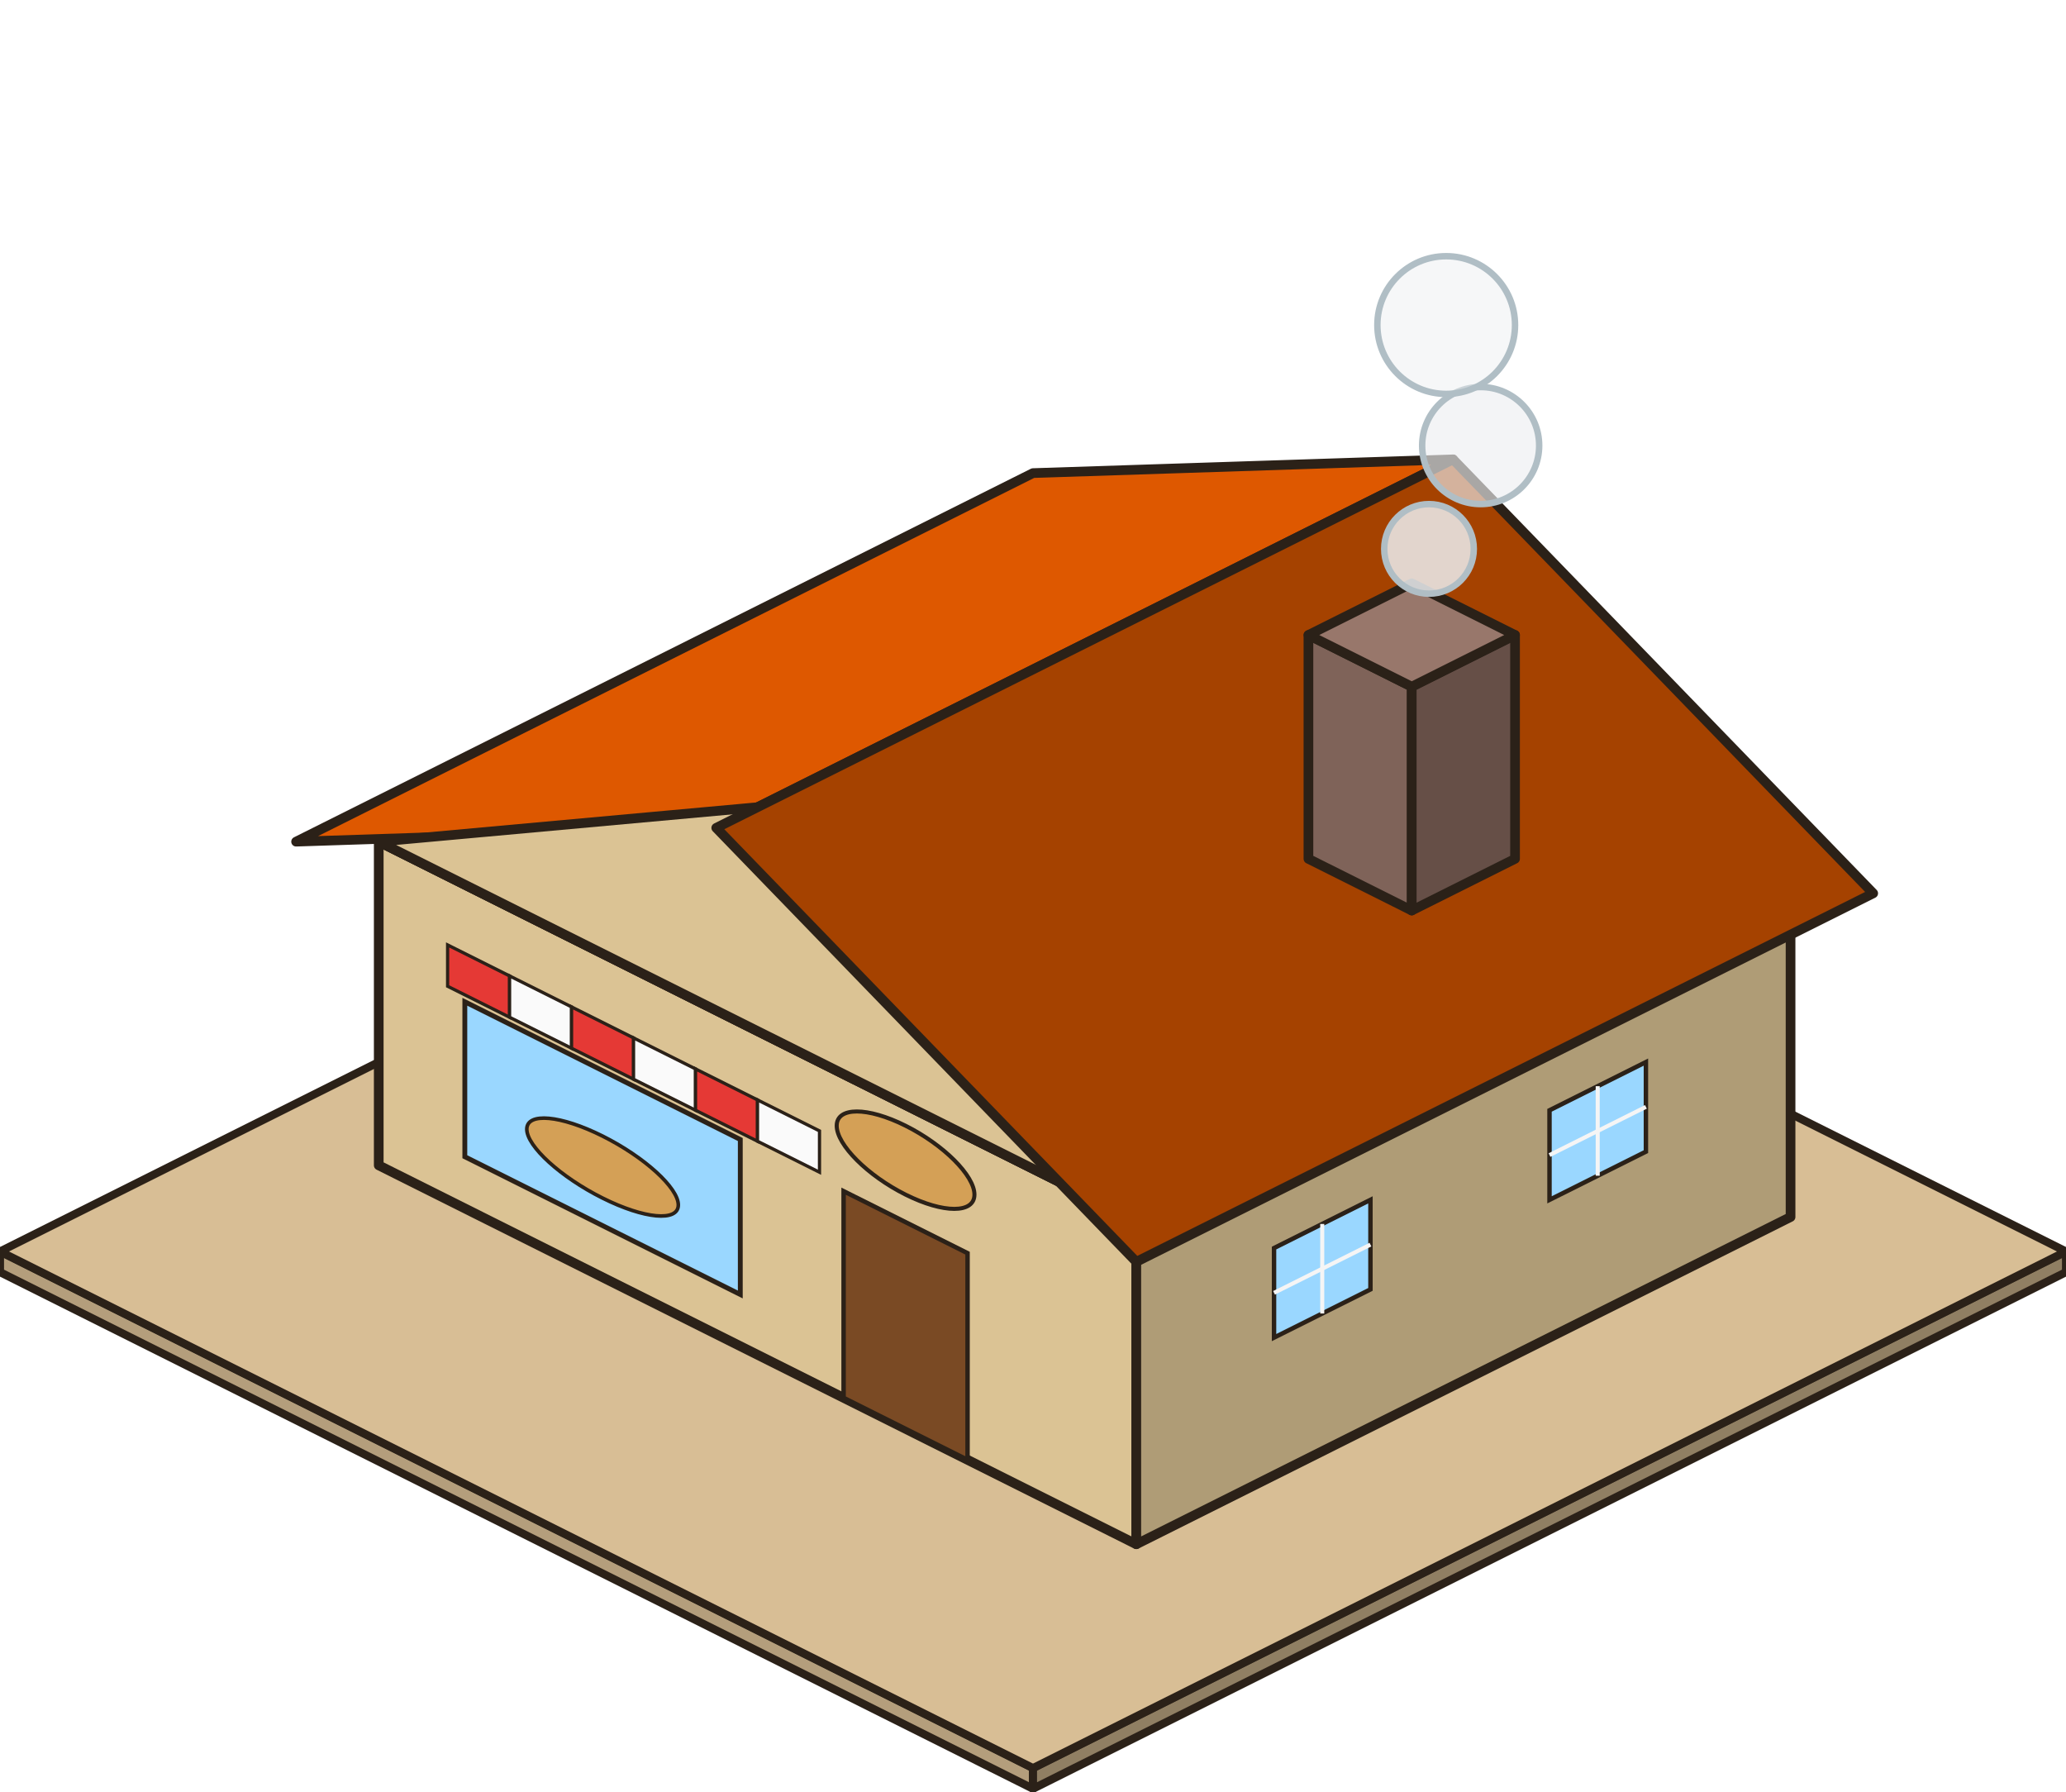
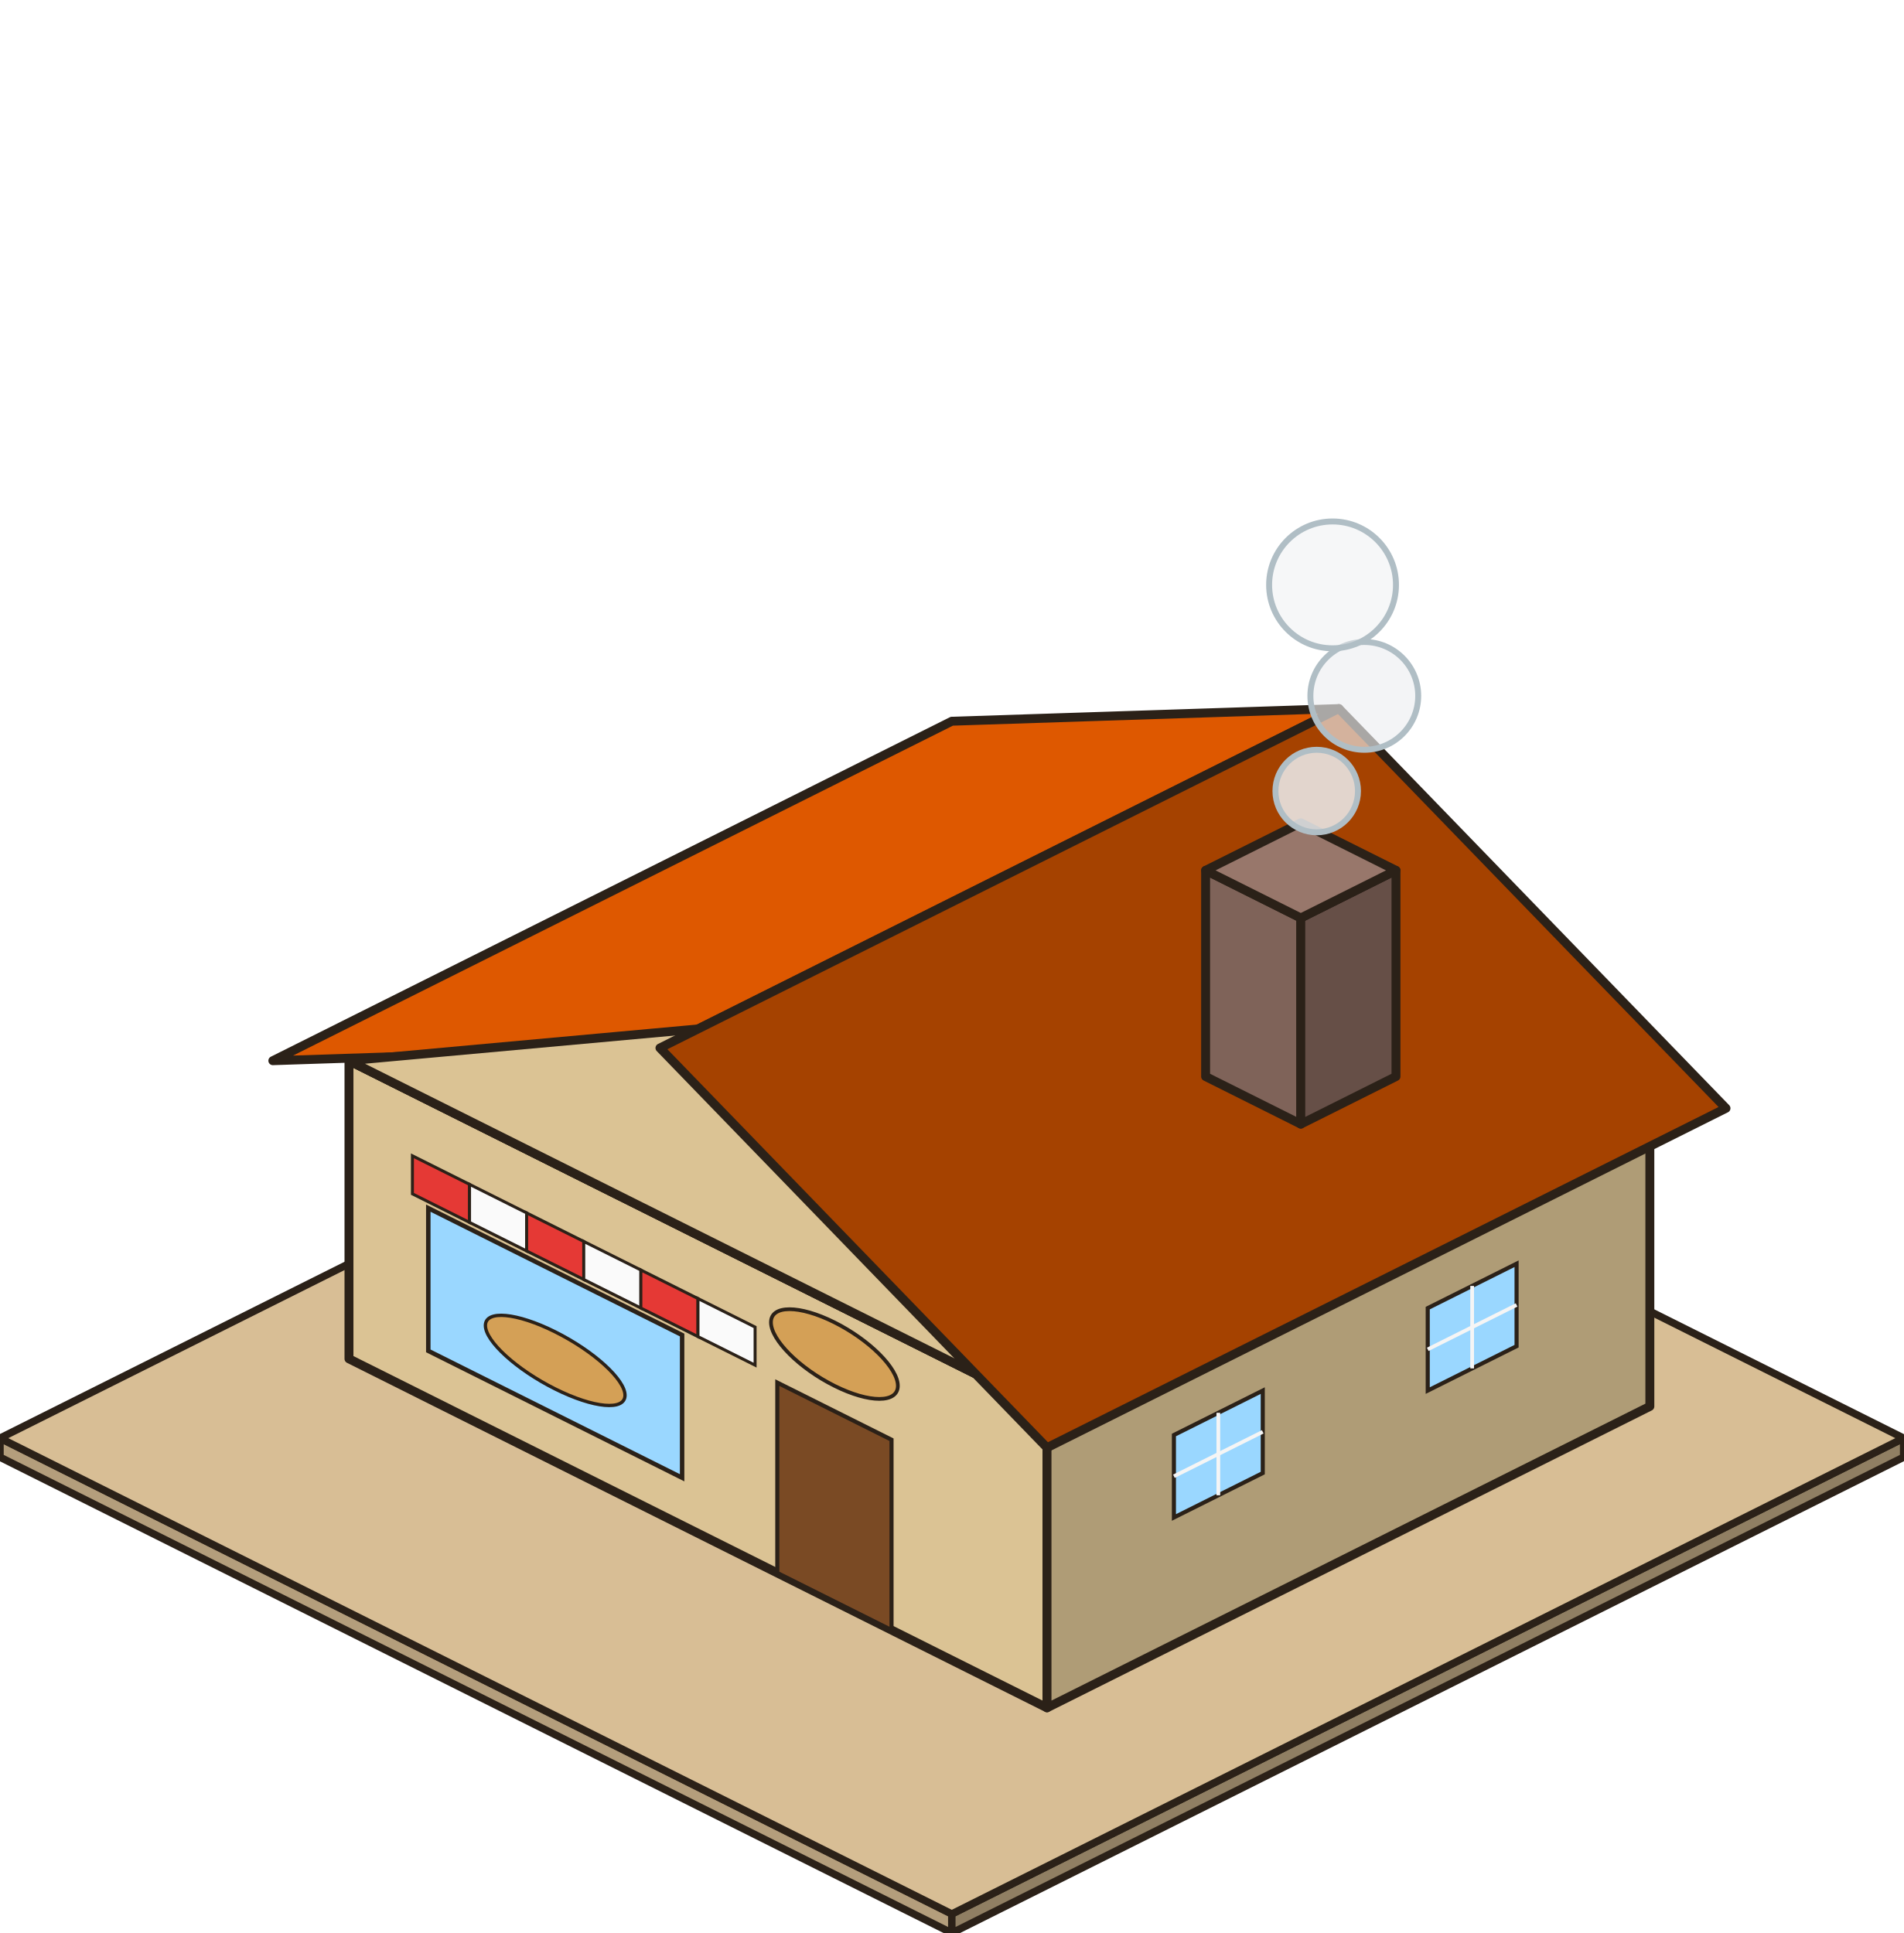
- <svg xmlns="http://www.w3.org/2000/svg" viewBox="0 0 256 222" width="512" height="444">
-   <polygon points="0.00,157.60 128.00,221.60 128.00,219.04 0.00,155.04" fill="#b49e7c" stroke="#2b2118" stroke-width="1.0" stroke-linejoin="round" />
-   <polygon points="128.00,221.60 256.00,157.60 256.00,155.04 128.00,219.04" fill="#907f63" stroke="#2b2118" stroke-width="1.0" stroke-linejoin="round" />
-   <polygon points="128.00,91.04 256.00,155.04 128.00,219.04 0.00,155.04" fill="#d8be95" stroke="#2b2118" stroke-width="1.0" stroke-linejoin="round" />
-   <polygon points="46.93,144.37 140.80,191.31 140.80,151.20 46.93,104.27" fill="#dbc394" stroke="#2b2118" stroke-width="1.2" stroke-linejoin="round" />
-   <polygon points="140.80,191.31 221.87,150.77 221.87,110.67 140.80,151.20" fill="#af9c76" stroke="#2b2118" stroke-width="1.2" stroke-linejoin="round" />
-   <polygon points="128.00,63.73 221.87,110.67 140.80,151.20 46.93,104.27" fill="#ffeab1" stroke="#2b2118" stroke-width="1.2" stroke-linejoin="round" />
-   <g transform="matrix(42.667,21.333,0.000,-42.667,46.93,144.37)">
+ <svg xmlns="http://www.w3.org/2000/svg" viewBox="0 0 256 260" width="512" height="520">
+   <polygon points="0.00,196.00 128.00,260.00 128.00,257.44 0.00,193.44" fill="#b49e7c" stroke="#2b2118" stroke-width="1" stroke-linejoin="round" />
+   <polygon points="128.00,260.00 256.00,196.00 256.00,193.44 128.00,257.44" fill="#907f63" stroke="#2b2118" stroke-width="1" stroke-linejoin="round" />
+   <polygon points="128.00,129.44 256.00,193.44 128.00,257.44 0.00,193.44" fill="#d8be95" stroke="#2b2118" stroke-width="1" stroke-linejoin="round" />
+   <polygon points="46.93,182.77 140.80,229.71 140.80,189.60 46.93,142.67" fill="#dbc394" stroke="#2b2118" stroke-width="1.2" stroke-linejoin="round" />
+   <polygon points="140.80,229.71 221.87,189.17 221.87,149.07 140.80,189.60" fill="#af9c76" stroke="#2b2118" stroke-width="1.2" stroke-linejoin="round" />
+   <polygon points="128.00,102.13 221.87,149.07 140.80,189.60 46.93,142.67" fill="#ffeab1" stroke="#2b2118" stroke-width="1.2" stroke-linejoin="round" />
+   <g transform="matrix(42.667,21.333,0.000,-42.667,46.93,182.77)">
    <rect x="0.25" y="0.15" width="0.8" height="0.45" fill="#9ad7ff" stroke="#2b2118" stroke-width="1.2" vector-effect="non-scaling-stroke" />
    <ellipse cx="0.65" cy="0.32" rx="0.22" ry="0.09" fill="#d4a056" stroke="#2b2118" stroke-width="0.9" vector-effect="non-scaling-stroke" />
    <rect x="0.20" y="0.62" width="0.18" height="0.12" fill="#e53935" stroke="#2b2118" stroke-width="0.8" vector-effect="non-scaling-stroke" />
    <rect x="0.38" y="0.62" width="0.18" height="0.12" fill="#fafafa" stroke="#2b2118" stroke-width="0.8" vector-effect="non-scaling-stroke" />
    <rect x="0.56" y="0.62" width="0.18" height="0.12" fill="#e53935" stroke="#2b2118" stroke-width="0.8" vector-effect="non-scaling-stroke" />
    <rect x="0.74" y="0.62" width="0.18" height="0.12" fill="#fafafa" stroke="#2b2118" stroke-width="0.8" vector-effect="non-scaling-stroke" />
    <rect x="0.92" y="0.62" width="0.18" height="0.12" fill="#e53935" stroke="#2b2118" stroke-width="0.8" vector-effect="non-scaling-stroke" />
    <rect x="1.10" y="0.62" width="0.18" height="0.12" fill="#fafafa" stroke="#2b2118" stroke-width="0.8" vector-effect="non-scaling-stroke" />
    <rect x="1.35" y="0" width="0.36" height="0.6" fill="#7a4a24" stroke="#2b2118" stroke-width="1.1" vector-effect="non-scaling-stroke" />
    <ellipse cx="1.53" cy="0.78" rx="0.2" ry="0.1" fill="#d4a056" stroke="#2b2118" stroke-width="1" vector-effect="non-scaling-stroke" />
  </g>
-   <g transform="matrix(42.667,-21.333,0.000,-42.667,140.80,191.31)">
+   <g transform="matrix(42.667,-21.333,0.000,-42.667,140.80,229.71)">
    <rect x="0.4" y="0.4" width="0.28" height="0.26" fill="#9ad7ff" stroke="#2b2118" stroke-width="1.1" vector-effect="non-scaling-stroke" />
    <line x1="0.54" y1="0.4" x2="0.54" y2="0.66" stroke="#f5f5f5" stroke-width="1" vector-effect="non-scaling-stroke" />
    <line x1="0.4" y1="0.53" x2="0.68" y2="0.53" stroke="#f5f5f5" stroke-width="1" vector-effect="non-scaling-stroke" />
  </g>
-   <g transform="matrix(42.667,-21.333,0.000,-42.667,140.80,191.31)">
+   <g transform="matrix(42.667,-21.333,0.000,-42.667,140.80,229.71)">
    <rect x="1.2" y="0.4" width="0.28" height="0.26" fill="#9ad7ff" stroke="#2b2118" stroke-width="1.1" vector-effect="non-scaling-stroke" />
    <line x1="1.34" y1="0.4" x2="1.34" y2="0.66" stroke="#f5f5f5" stroke-width="1" vector-effect="non-scaling-stroke" />
    <line x1="1.2" y1="0.53" x2="1.48" y2="0.53" stroke="#f5f5f5" stroke-width="1" vector-effect="non-scaling-stroke" />
  </g>
-   <polygon points="128.00,58.61 36.69,104.27 88.75,102.56 180.05,56.91" fill="#de5800" stroke="#2b2118" stroke-width="1.2" stroke-linejoin="round" />
-   <polygon points="46.93,104.27 140.80,151.20 93.87,100.00" fill="#dbc394" stroke="#2b2118" stroke-width="1.2" stroke-linejoin="round" />
-   <polygon points="232.11,110.67 140.80,156.32 88.75,102.56 180.05,56.91" fill="#a54200" stroke="#2b2118" stroke-width="1.2" stroke-linejoin="round" />
-   <polygon points="162.13,106.40 174.93,112.80 174.93,85.07 162.13,78.67" fill="#7f6359" stroke="#2b2118" stroke-width="1.2" stroke-linejoin="round" />
-   <polygon points="174.93,112.80 187.73,106.40 187.73,78.67 174.93,85.07" fill="#664f47" stroke="#2b2118" stroke-width="1.2" stroke-linejoin="round" />
-   <polygon points="174.93,72.27 187.73,78.67 174.93,85.07 162.13,78.67" fill="#98776b" stroke="#2b2118" stroke-width="1.2" stroke-linejoin="round" />
-   <circle cx="177.07" cy="68.00" r="5.55" fill="#eceff1" fill-opacity="0.85" stroke="#b0bec5" stroke-width="0.8" />
-   <circle cx="183.47" cy="55.20" r="7.25" fill="#eceff1" fill-opacity="0.65" stroke="#b0bec5" stroke-width="0.8" />
-   <circle cx="179.20" cy="40.27" r="8.53" fill="#eceff1" fill-opacity="0.45" stroke="#b0bec5" stroke-width="0.8" />
+   <polygon points="128.00,97.01 36.69,142.67 88.75,140.96 180.05,95.31" fill="#de5800" stroke="#2b2118" stroke-width="1.2" stroke-linejoin="round" />
+   <polygon points="46.93,142.67 140.80,189.60 93.87,138.40" fill="#dbc394" stroke="#2b2118" stroke-width="1.2" stroke-linejoin="round" />
+   <polygon points="232.11,149.07 140.80,194.72 88.75,140.96 180.05,95.31" fill="#a54200" stroke="#2b2118" stroke-width="1.2" stroke-linejoin="round" />
+   <polygon points="162.13,144.80 174.93,151.20 174.93,123.47 162.13,117.07" fill="#7f6359" stroke="#2b2118" stroke-width="1.2" stroke-linejoin="round" />
+   <polygon points="174.93,151.20 187.73,144.80 187.73,117.07 174.93,123.47" fill="#664f47" stroke="#2b2118" stroke-width="1.2" stroke-linejoin="round" />
+   <polygon points="174.93,110.67 187.73,117.07 174.93,123.47 162.13,117.07" fill="#98776b" stroke="#2b2118" stroke-width="1.2" stroke-linejoin="round" />
+   <circle cx="177.07" cy="106.40" r="5.55" fill="#eceff1" fill-opacity="0.85" stroke="#b0bec5" stroke-width="0.8" />
+   <circle cx="183.47" cy="93.60" r="7.25" fill="#eceff1" fill-opacity="0.65" stroke="#b0bec5" stroke-width="0.8" />
+   <circle cx="179.20" cy="78.67" r="8.53" fill="#eceff1" fill-opacity="0.45" stroke="#b0bec5" stroke-width="0.8" />
</svg>
